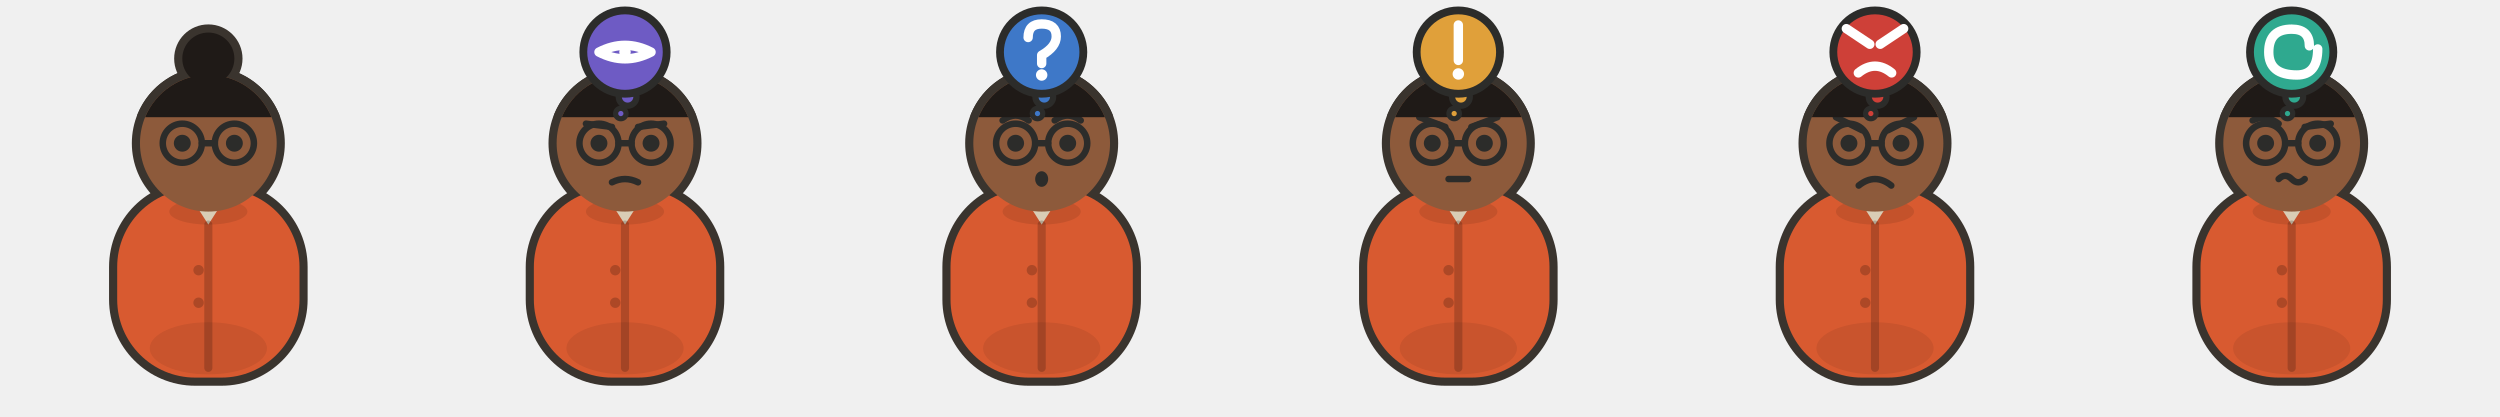
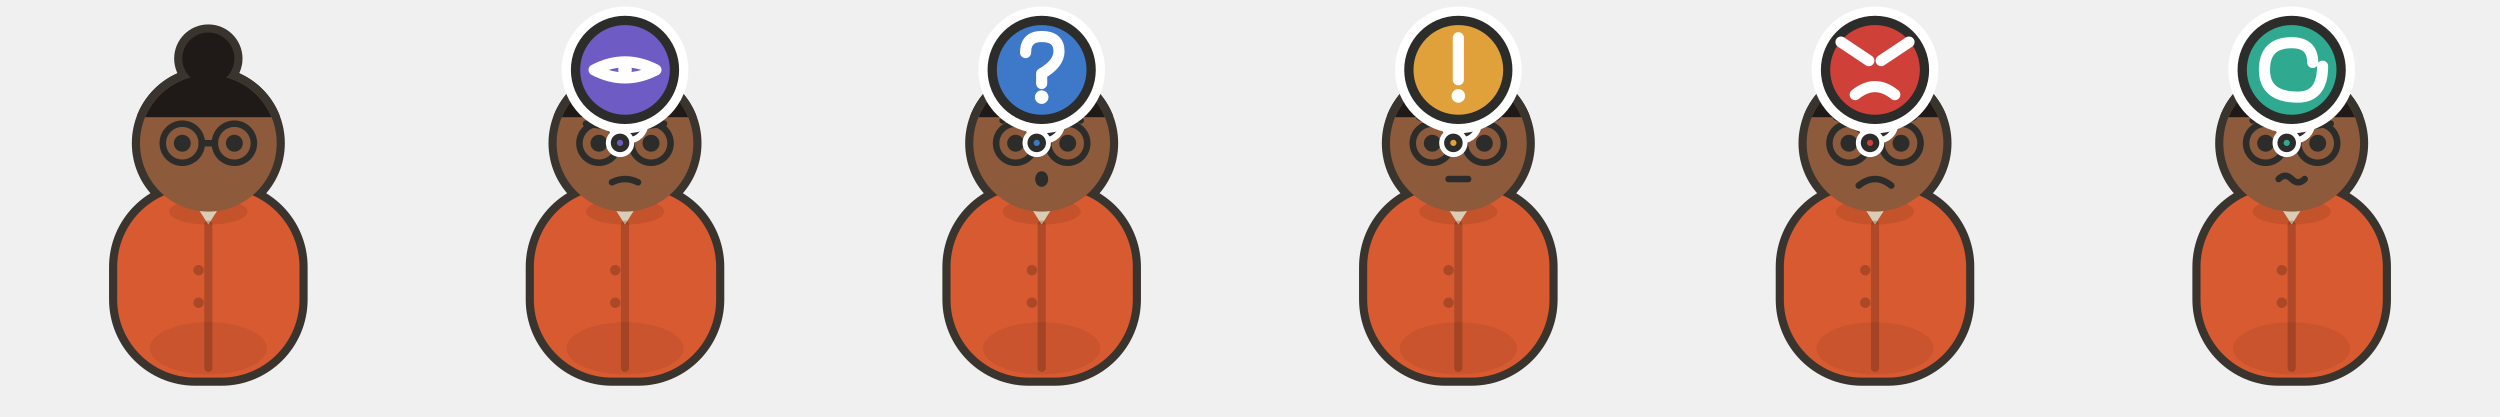
<svg xmlns="http://www.w3.org/2000/svg" viewBox="0 0 768 128" width="768" height="128">
  <g transform="translate(0 0)">
    <path d="M 48 113 a 16 4.5 0 1 0 32 0 a 16 4.5 0 1 0 -32 0 Z" fill="#000000" opacity="0.12" />
    <g transform="translate(64 0) scale(1 1) translate(-64 0)">
      <g transform="translate(64 87)">
        <path d="M -4 -29 h 8 a 24 24 0 0 1 24 24 v 10 a 24 24 0 0 1 -24 24 h -8 a 24 24 0 0 1 -24 -24 v -10 a 24 24 0 0 1 24 -24 Z" fill="#3A342E" stroke="#3A342E" stroke-width="5" stroke-linejoin="round" stroke-linecap="round" />
      </g>
    </g>
    <g transform="translate(64 58) scale(1) translate(-64 -58)">
      <g transform="translate(64 44)">
        <path d="M -21 0 a 21 21 0 1 0 42 0 a 21 21 0 1 0 -42 0 Z" fill="#3A342E" stroke="#3A342E" stroke-width="5" stroke-linejoin="round" stroke-linecap="round" />
      </g>
      <g transform="translate(64 44)">
        <path d="M -19.416 -8 A 21 21 0 0 1 19.416 -8 Z" fill="#3A342E" stroke="#3A342E" stroke-width="5" stroke-linejoin="round" stroke-linecap="round" />
        <path d="M -8 -26 a 8 8 0 1 0 16 0 a 8 8 0 1 0 -16 0 Z" fill="#3A342E" stroke="#3A342E" stroke-width="5" stroke-linejoin="round" stroke-linecap="round" />
      </g>
    </g>
    <g transform="translate(64 0) scale(1 1) translate(-64 0)">
      <g transform="translate(64 87)">
        <path d="M -4 -29 h 8 a 24 24 0 0 1 24 24 v 10 a 24 24 0 0 1 -24 24 h -8 a 24 24 0 0 1 -24 -24 v -10 a 24 24 0 0 1 24 -24 Z" fill="#D85A30" />
        <path d="M -18 20 a 18 8 0 1 0 36 0 a 18 8 0 1 0 -36 0 Z" fill="#00000012" />
      </g>
      <g transform="translate(64 87)">
        <path d="M -7 -29 L 0 -18 L 7 -29 Z" fill="#F0E2C8" />
        <path d="M 0 -18 L 0 26" fill="none" stroke="#00000030" stroke-width="2.5" stroke-linecap="round" stroke-linejoin="round" />
        <path d="M -4.6 -4 a 1.6 1.6 0 1 0 3.2 0 a 1.6 1.6 0 1 0 -3.2 0 Z" fill="#00000033" />
        <path d="M -4.6 6 a 1.6 1.6 0 1 0 3.2 0 a 1.6 1.6 0 1 0 -3.2 0 Z" fill="#00000033" />
      </g>
      <g transform="translate(64 87)">
        <path d="M -12 -22 a 12 4 0 1 0 24 0 a 12 4 0 1 0 -24 0 Z" fill="#00000018" />
      </g>
    </g>
    <g transform="translate(64 58) scale(1) translate(-64 -58)">
      <g transform="translate(64 44)">
        <path d="M -21 0 a 21 21 0 1 0 42 0 a 21 21 0 1 0 -42 0 Z" fill="#8D5A3B" />
        <path d="M -10.6 0 a 2.6 2.6 0 1 0 5.2 0 a 2.6 2.6 0 1 0 -5.2 0 Z" fill="#2C2C2A" />
        <path d="M 5.4 0 a 2.6 2.6 0 1 0 5.2 0 a 2.6 2.6 0 1 0 -5.2 0 Z" fill="#2C2C2A" />
      </g>
      <g transform="translate(64 44)">
        <path d="M -19.416 -8 A 21 21 0 0 1 19.416 -8 Z" fill="#1F1A17" />
        <path d="M -8 -26 a 8 8 0 1 0 16 0 a 8 8 0 1 0 -16 0 Z" fill="#1F1A17" />
      </g>
      <g transform="translate(64 44)">
        <path d="M -14 0 a 6 6 0 1 0 12 0 a 6 6 0 1 0 -12 0 Z" fill="none" stroke="#2C2C2A" stroke-width="2" stroke-linecap="round" stroke-linejoin="round" />
        <path d="M 2 0 a 6 6 0 1 0 12 0 a 6 6 0 1 0 -12 0 Z" fill="none" stroke="#2C2C2A" stroke-width="2" stroke-linecap="round" stroke-linejoin="round" />
        <path d="M -2 0 L 2 0" fill="none" stroke="#2C2C2A" stroke-width="2" stroke-linecap="round" stroke-linejoin="round" />
      </g>
    </g>
  </g>
  <g transform="translate(128 0)">
    <path d="M 48 113 a 16 4.5 0 1 0 32 0 a 16 4.5 0 1 0 -32 0 Z" fill="#000000" opacity="0.12" />
    <g transform="translate(64 0) scale(1 1) translate(-64 0)">
      <g transform="translate(64 87)">
        <path d="M -4 -29 h 8 a 24 24 0 0 1 24 24 v 10 a 24 24 0 0 1 -24 24 h -8 a 24 24 0 0 1 -24 -24 v -10 a 24 24 0 0 1 24 -24 Z" fill="#3A342E" stroke="#3A342E" stroke-width="5" stroke-linejoin="round" stroke-linecap="round" />
      </g>
    </g>
    <g transform="translate(64 58) scale(1) translate(-64 -58)">
      <g transform="translate(64 44)">
        <path d="M -21 0 a 21 21 0 1 0 42 0 a 21 21 0 1 0 -42 0 Z" fill="#3A342E" stroke="#3A342E" stroke-width="5" stroke-linejoin="round" stroke-linecap="round" />
      </g>
      <g transform="translate(64 44)">
        <path d="M -19.416 -8 A 21 21 0 0 1 19.416 -8 Z" fill="#3A342E" stroke="#3A342E" stroke-width="5" stroke-linejoin="round" stroke-linecap="round" />
        <path d="M -8 -26 a 8 8 0 1 0 16 0 a 8 8 0 1 0 -16 0 Z" fill="#3A342E" stroke="#3A342E" stroke-width="5" stroke-linejoin="round" stroke-linecap="round" />
      </g>
    </g>
    <g transform="translate(64 0) scale(1 1) translate(-64 0)">
      <g transform="translate(64 87)">
        <path d="M -4 -29 h 8 a 24 24 0 0 1 24 24 v 10 a 24 24 0 0 1 -24 24 h -8 a 24 24 0 0 1 -24 -24 v -10 a 24 24 0 0 1 24 -24 Z" fill="#D85A30" />
        <path d="M -18 20 a 18 8 0 1 0 36 0 a 18 8 0 1 0 -36 0 Z" fill="#00000012" />
      </g>
      <g transform="translate(64 87)">
        <path d="M -7 -29 L 0 -18 L 7 -29 Z" fill="#F0E2C8" />
        <path d="M 0 -18 L 0 26" fill="none" stroke="#00000030" stroke-width="2.5" stroke-linecap="round" stroke-linejoin="round" />
        <path d="M -4.6 -4 a 1.6 1.6 0 1 0 3.2 0 a 1.6 1.6 0 1 0 -3.2 0 Z" fill="#00000033" />
        <path d="M -4.6 6 a 1.6 1.6 0 1 0 3.2 0 a 1.6 1.6 0 1 0 -3.2 0 Z" fill="#00000033" />
      </g>
      <g transform="translate(64 87)">
        <path d="M -12 -22 a 12 4 0 1 0 24 0 a 12 4 0 1 0 -24 0 Z" fill="#00000018" />
      </g>
    </g>
    <g transform="translate(64 58) scale(1) translate(-64 -58)">
      <g transform="translate(64 44)">
        <path d="M -21 0 a 21 21 0 1 0 42 0 a 21 21 0 1 0 -42 0 Z" fill="#8D5A3B" />
        <path d="M -10.6 0 a 2.6 2.6 0 1 0 5.2 0 a 2.6 2.6 0 1 0 -5.2 0 Z" fill="#2C2C2A" />
        <path d="M 5.4 0 a 2.6 2.6 0 1 0 5.2 0 a 2.6 2.6 0 1 0 -5.2 0 Z" fill="#2C2C2A" />
      </g>
      <g transform="translate(64 44)">
        <path d="M -12 -6 L -4 -5" fill="none" stroke="#2C2C2A" stroke-width="2" stroke-linecap="round" stroke-linejoin="round" />
        <path d="M 4 -5 L 12 -6" fill="none" stroke="#2C2C2A" stroke-width="2" stroke-linecap="round" stroke-linejoin="round" />
        <path d="M -4 12 Q 0 10 4 12" fill="none" stroke="#2C2C2A" stroke-width="2" stroke-linecap="round" stroke-linejoin="round" />
      </g>
      <g transform="translate(64 44)">
        <path d="M -19.416 -8 A 21 21 0 0 1 19.416 -8 Z" fill="#1F1A17" />
        <path d="M -8 -26 a 8 8 0 1 0 16 0 a 8 8 0 1 0 -16 0 Z" fill="#1F1A17" />
      </g>
      <g transform="translate(64 44)">
        <path d="M -14 0 a 6 6 0 1 0 12 0 a 6 6 0 1 0 -12 0 Z" fill="none" stroke="#2C2C2A" stroke-width="2" stroke-linecap="round" stroke-linejoin="round" />
        <path d="M 2 0 a 6 6 0 1 0 12 0 a 6 6 0 1 0 -12 0 Z" fill="none" stroke="#2C2C2A" stroke-width="2" stroke-linecap="round" stroke-linejoin="round" />
        <path d="M -2 0 L 2 0" fill="none" stroke="#2C2C2A" stroke-width="2" stroke-linecap="round" stroke-linejoin="round" />
      </g>
    </g>
-     <g transform="translate(64 16) scale(1.6)">
-       <path d="M -1.2 8.6 a 1.7 1.7 0 1 0 3.4 0 a 1.7 1.7 0 1 0 -3.4 0 Z" fill="#6E5BC4" stroke="#2C2C2A" stroke-width="1.2" />
-       <path d="M -1.8 11.8 a 1 1 0 1 0 2 0 a 1 1 0 1 0 -2 0 Z" fill="#6E5BC4" stroke="#2C2C2A" stroke-width="1" />
+     <g transform="translate(64 21.475) scale(1.9)">
+       <path d="M -1.2 8.6 a 1.7 1.7 0 1 0 3.4 0 a 1.7 1.7 0 1 0 -3.4 0 Z" fill="none" stroke="#FFFFFF" stroke-width="3.2" stroke-linejoin="round" />
+       <path d="M -1.2 8.6 a 1.7 1.7 0 1 0 3.4 0 a 1.7 1.7 0 1 0 -3.4 0 Z" fill="#6E5BC4" stroke="#2C2C2A" stroke-width="1.2" stroke-linejoin="round" />
+       <path d="M -1.8 11.8 a 1 1 0 1 0 2 0 a 1 1 0 1 0 -2 0 Z" fill="none" stroke="#FFFFFF" stroke-width="2.6" stroke-linejoin="round" />
+       <path d="M -1.8 11.8 a 1 1 0 1 0 2 0 a 1 1 0 1 0 -2 0 Z" fill="#6E5BC4" stroke="#2C2C2A" stroke-width="1" stroke-linejoin="round" />
+       <path d="M -8 0 a 8 8 0 1 0 16 0 a 8 8 0 1 0 -16 0 Z" fill="none" stroke="#FFFFFF" stroke-width="4.5" stroke-linejoin="round" />
      <path d="M -8 0 a 8 8 0 1 0 16 0 a 8 8 0 1 0 -16 0 Z" fill="#6E5BC4" stroke="#2C2C2A" stroke-width="1.5" stroke-linejoin="round" />
      <path d="M -5 0 Q 0 -2.6 5 0 Q 0 2.6 -5 0 Z" fill="none" stroke="#FFFFFF" stroke-width="1.8" stroke-linecap="round" stroke-linejoin="round" />
      <path d="M -1.1 0 a 1.1 1.1 0 1 0 2.2 0 a 1.1 1.1 0 1 0 -2.2 0 Z" fill="#FFFFFF" />
    </g>
  </g>
  <g transform="translate(256 0)">
    <path d="M 48 113 a 16 4.5 0 1 0 32 0 a 16 4.5 0 1 0 -32 0 Z" fill="#000000" opacity="0.12" />
    <g transform="translate(64 0) scale(1 1) translate(-64 0)">
      <g transform="translate(64 87)">
        <path d="M -4 -29 h 8 a 24 24 0 0 1 24 24 v 10 a 24 24 0 0 1 -24 24 h -8 a 24 24 0 0 1 -24 -24 v -10 a 24 24 0 0 1 24 -24 Z" fill="#3A342E" stroke="#3A342E" stroke-width="5" stroke-linejoin="round" stroke-linecap="round" />
      </g>
    </g>
    <g transform="translate(64 58) scale(1) translate(-64 -58)">
      <g transform="translate(64 44)">
        <path d="M -21 0 a 21 21 0 1 0 42 0 a 21 21 0 1 0 -42 0 Z" fill="#3A342E" stroke="#3A342E" stroke-width="5" stroke-linejoin="round" stroke-linecap="round" />
      </g>
      <g transform="translate(64 44)">
        <path d="M -19.416 -8 A 21 21 0 0 1 19.416 -8 Z" fill="#3A342E" stroke="#3A342E" stroke-width="5" stroke-linejoin="round" stroke-linecap="round" />
        <path d="M -8 -26 a 8 8 0 1 0 16 0 a 8 8 0 1 0 -16 0 Z" fill="#3A342E" stroke="#3A342E" stroke-width="5" stroke-linejoin="round" stroke-linecap="round" />
      </g>
    </g>
    <g transform="translate(64 0) scale(1 1) translate(-64 0)">
      <g transform="translate(64 87)">
        <path d="M -4 -29 h 8 a 24 24 0 0 1 24 24 v 10 a 24 24 0 0 1 -24 24 h -8 a 24 24 0 0 1 -24 -24 v -10 a 24 24 0 0 1 24 -24 Z" fill="#D85A30" />
        <path d="M -18 20 a 18 8 0 1 0 36 0 a 18 8 0 1 0 -36 0 Z" fill="#00000012" />
      </g>
      <g transform="translate(64 87)">
        <path d="M -7 -29 L 0 -18 L 7 -29 Z" fill="#F0E2C8" />
        <path d="M 0 -18 L 0 26" fill="none" stroke="#00000030" stroke-width="2.5" stroke-linecap="round" stroke-linejoin="round" />
        <path d="M -4.6 -4 a 1.6 1.6 0 1 0 3.2 0 a 1.6 1.6 0 1 0 -3.2 0 Z" fill="#00000033" />
        <path d="M -4.6 6 a 1.6 1.6 0 1 0 3.2 0 a 1.6 1.6 0 1 0 -3.2 0 Z" fill="#00000033" />
      </g>
      <g transform="translate(64 87)">
        <path d="M -12 -22 a 12 4 0 1 0 24 0 a 12 4 0 1 0 -24 0 Z" fill="#00000018" />
      </g>
    </g>
    <g transform="translate(64 58) scale(1) translate(-64 -58)">
      <g transform="translate(64 44)">
        <path d="M -21 0 a 21 21 0 1 0 42 0 a 21 21 0 1 0 -42 0 Z" fill="#8D5A3B" />
        <path d="M -10.6 0 a 2.6 2.6 0 1 0 5.2 0 a 2.6 2.6 0 1 0 -5.2 0 Z" fill="#2C2C2A" />
        <path d="M 5.4 0 a 2.6 2.6 0 1 0 5.2 0 a 2.6 2.6 0 1 0 -5.2 0 Z" fill="#2C2C2A" />
      </g>
      <g transform="translate(64 44)">
        <path d="M -12 -7 Q -8 -10 -4 -7" fill="none" stroke="#2C2C2A" stroke-width="2" stroke-linecap="round" stroke-linejoin="round" />
        <path d="M 4 -7 Q 8 -10 12 -7" fill="none" stroke="#2C2C2A" stroke-width="2" stroke-linecap="round" stroke-linejoin="round" />
        <path d="M -2 11 a 2 2.4 0 1 0 4 0 a 2 2.4 0 1 0 -4 0 Z" fill="#2C2C2A" />
      </g>
      <g transform="translate(64 44)">
        <path d="M -19.416 -8 A 21 21 0 0 1 19.416 -8 Z" fill="#1F1A17" />
        <path d="M -8 -26 a 8 8 0 1 0 16 0 a 8 8 0 1 0 -16 0 Z" fill="#1F1A17" />
      </g>
      <g transform="translate(64 44)">
        <path d="M -14 0 a 6 6 0 1 0 12 0 a 6 6 0 1 0 -12 0 Z" fill="none" stroke="#2C2C2A" stroke-width="2" stroke-linecap="round" stroke-linejoin="round" />
        <path d="M 2 0 a 6 6 0 1 0 12 0 a 6 6 0 1 0 -12 0 Z" fill="none" stroke="#2C2C2A" stroke-width="2" stroke-linecap="round" stroke-linejoin="round" />
        <path d="M -2 0 L 2 0" fill="none" stroke="#2C2C2A" stroke-width="2" stroke-linecap="round" stroke-linejoin="round" />
      </g>
    </g>
-     <g transform="translate(64 16) scale(1.6)">
-       <path d="M -1.2 8.6 a 1.7 1.7 0 1 0 3.4 0 a 1.7 1.7 0 1 0 -3.4 0 Z" fill="#3E78C8" stroke="#2C2C2A" stroke-width="1.2" />
-       <path d="M -1.8 11.8 a 1 1 0 1 0 2 0 a 1 1 0 1 0 -2 0 Z" fill="#3E78C8" stroke="#2C2C2A" stroke-width="1" />
+     <g transform="translate(64 21.475) scale(1.9)">
+       <path d="M -1.2 8.6 a 1.7 1.7 0 1 0 3.4 0 a 1.7 1.7 0 1 0 -3.4 0 Z" fill="none" stroke="#FFFFFF" stroke-width="3.2" stroke-linejoin="round" />
+       <path d="M -1.2 8.6 a 1.7 1.7 0 1 0 3.4 0 a 1.7 1.7 0 1 0 -3.4 0 Z" fill="#3E78C8" stroke="#2C2C2A" stroke-width="1.2" stroke-linejoin="round" />
+       <path d="M -1.8 11.8 a 1 1 0 1 0 2 0 a 1 1 0 1 0 -2 0 Z" fill="none" stroke="#FFFFFF" stroke-width="2.6" stroke-linejoin="round" />
+       <path d="M -1.8 11.8 a 1 1 0 1 0 2 0 a 1 1 0 1 0 -2 0 Z" fill="#3E78C8" stroke="#2C2C2A" stroke-width="1" stroke-linejoin="round" />
+       <path d="M -8 0 a 8 8 0 1 0 16 0 a 8 8 0 1 0 -16 0 Z" fill="none" stroke="#FFFFFF" stroke-width="4.5" stroke-linejoin="round" />
      <path d="M -8 0 a 8 8 0 1 0 16 0 a 8 8 0 1 0 -16 0 Z" fill="#3E78C8" stroke="#2C2C2A" stroke-width="1.5" stroke-linejoin="round" />
      <path d="M -2.6 -2.8 Q -2.6 -5.4 0 -5.4 Q 2.8 -5.4 2.8 -3 Q 2.8 -1 0 0.6 L 0 2.2" fill="none" stroke="#FFFFFF" stroke-width="1.8" stroke-linecap="round" stroke-linejoin="round" />
      <path d="M -1.1 4.4 a 1.1 1.1 0 1 0 2.2 0 a 1.1 1.1 0 1 0 -2.2 0 Z" fill="#FFFFFF" />
    </g>
  </g>
  <g transform="translate(384 0)">
    <path d="M 48 113 a 16 4.5 0 1 0 32 0 a 16 4.5 0 1 0 -32 0 Z" fill="#000000" opacity="0.12" />
    <g transform="translate(64 0) scale(1 1) translate(-64 0)">
      <g transform="translate(64 87)">
        <path d="M -4 -29 h 8 a 24 24 0 0 1 24 24 v 10 a 24 24 0 0 1 -24 24 h -8 a 24 24 0 0 1 -24 -24 v -10 a 24 24 0 0 1 24 -24 Z" fill="#3A342E" stroke="#3A342E" stroke-width="5" stroke-linejoin="round" stroke-linecap="round" />
      </g>
    </g>
    <g transform="translate(64 58) scale(1) translate(-64 -58)">
      <g transform="translate(64 44)">
        <path d="M -21 0 a 21 21 0 1 0 42 0 a 21 21 0 1 0 -42 0 Z" fill="#3A342E" stroke="#3A342E" stroke-width="5" stroke-linejoin="round" stroke-linecap="round" />
      </g>
      <g transform="translate(64 44)">
        <path d="M -19.416 -8 A 21 21 0 0 1 19.416 -8 Z" fill="#3A342E" stroke="#3A342E" stroke-width="5" stroke-linejoin="round" stroke-linecap="round" />
        <path d="M -8 -26 a 8 8 0 1 0 16 0 a 8 8 0 1 0 -16 0 Z" fill="#3A342E" stroke="#3A342E" stroke-width="5" stroke-linejoin="round" stroke-linecap="round" />
      </g>
    </g>
    <g transform="translate(64 0) scale(1 1) translate(-64 0)">
      <g transform="translate(64 87)">
        <path d="M -4 -29 h 8 a 24 24 0 0 1 24 24 v 10 a 24 24 0 0 1 -24 24 h -8 a 24 24 0 0 1 -24 -24 v -10 a 24 24 0 0 1 24 -24 Z" fill="#D85A30" />
        <path d="M -18 20 a 18 8 0 1 0 36 0 a 18 8 0 1 0 -36 0 Z" fill="#00000012" />
      </g>
      <g transform="translate(64 87)">
        <path d="M -7 -29 L 0 -18 L 7 -29 Z" fill="#F0E2C8" />
        <path d="M 0 -18 L 0 26" fill="none" stroke="#00000030" stroke-width="2.5" stroke-linecap="round" stroke-linejoin="round" />
        <path d="M -4.6 -4 a 1.6 1.6 0 1 0 3.2 0 a 1.6 1.6 0 1 0 -3.2 0 Z" fill="#00000033" />
        <path d="M -4.6 6 a 1.6 1.6 0 1 0 3.2 0 a 1.6 1.6 0 1 0 -3.2 0 Z" fill="#00000033" />
      </g>
      <g transform="translate(64 87)">
        <path d="M -12 -22 a 12 4 0 1 0 24 0 a 12 4 0 1 0 -24 0 Z" fill="#00000018" />
      </g>
    </g>
    <g transform="translate(64 58) scale(1) translate(-64 -58)">
      <g transform="translate(64 44)">
        <path d="M -21 0 a 21 21 0 1 0 42 0 a 21 21 0 1 0 -42 0 Z" fill="#8D5A3B" />
        <path d="M -10.6 0 a 2.6 2.6 0 1 0 5.2 0 a 2.6 2.6 0 1 0 -5.2 0 Z" fill="#2C2C2A" />
        <path d="M 5.4 0 a 2.6 2.6 0 1 0 5.2 0 a 2.6 2.6 0 1 0 -5.2 0 Z" fill="#2C2C2A" />
      </g>
      <g transform="translate(64 44)">
        <path d="M -12 -8 L -4 -5" fill="none" stroke="#2C2C2A" stroke-width="2" stroke-linecap="round" stroke-linejoin="round" />
        <path d="M 4 -5 L 12 -8" fill="none" stroke="#2C2C2A" stroke-width="2" stroke-linecap="round" stroke-linejoin="round" />
        <path d="M -3 11 L 3 11" fill="none" stroke="#2C2C2A" stroke-width="2" stroke-linecap="round" stroke-linejoin="round" />
      </g>
      <g transform="translate(64 44)">
        <path d="M -19.416 -8 A 21 21 0 0 1 19.416 -8 Z" fill="#1F1A17" />
        <path d="M -8 -26 a 8 8 0 1 0 16 0 a 8 8 0 1 0 -16 0 Z" fill="#1F1A17" />
      </g>
      <g transform="translate(64 44)">
        <path d="M -14 0 a 6 6 0 1 0 12 0 a 6 6 0 1 0 -12 0 Z" fill="none" stroke="#2C2C2A" stroke-width="2" stroke-linecap="round" stroke-linejoin="round" />
        <path d="M 2 0 a 6 6 0 1 0 12 0 a 6 6 0 1 0 -12 0 Z" fill="none" stroke="#2C2C2A" stroke-width="2" stroke-linecap="round" stroke-linejoin="round" />
        <path d="M -2 0 L 2 0" fill="none" stroke="#2C2C2A" stroke-width="2" stroke-linecap="round" stroke-linejoin="round" />
      </g>
    </g>
-     <g transform="translate(64 16) scale(1.6)">
-       <path d="M -1.2 8.6 a 1.7 1.7 0 1 0 3.4 0 a 1.7 1.7 0 1 0 -3.4 0 Z" fill="#E0A03A" stroke="#2C2C2A" stroke-width="1.2" />
-       <path d="M -1.8 11.8 a 1 1 0 1 0 2 0 a 1 1 0 1 0 -2 0 Z" fill="#E0A03A" stroke="#2C2C2A" stroke-width="1" />
+     <g transform="translate(64 21.475) scale(1.9)">
+       <path d="M -1.2 8.6 a 1.7 1.7 0 1 0 3.4 0 a 1.7 1.7 0 1 0 -3.4 0 Z" fill="none" stroke="#FFFFFF" stroke-width="3.2" stroke-linejoin="round" />
+       <path d="M -1.2 8.6 a 1.7 1.7 0 1 0 3.4 0 a 1.7 1.7 0 1 0 -3.4 0 Z" fill="#E0A03A" stroke="#2C2C2A" stroke-width="1.2" stroke-linejoin="round" />
+       <path d="M -1.8 11.8 a 1 1 0 1 0 2 0 a 1 1 0 1 0 -2 0 Z" fill="none" stroke="#FFFFFF" stroke-width="2.6" stroke-linejoin="round" />
+       <path d="M -1.8 11.8 a 1 1 0 1 0 2 0 a 1 1 0 1 0 -2 0 Z" fill="#E0A03A" stroke="#2C2C2A" stroke-width="1" stroke-linejoin="round" />
+       <path d="M -8 0 a 8 8 0 1 0 16 0 a 8 8 0 1 0 -16 0 Z" fill="none" stroke="#FFFFFF" stroke-width="4.5" stroke-linejoin="round" />
      <path d="M -8 0 a 8 8 0 1 0 16 0 a 8 8 0 1 0 -16 0 Z" fill="#E0A03A" stroke="#2C2C2A" stroke-width="1.5" stroke-linejoin="round" />
      <path d="M 0 -5.2 L 0 1.6" fill="none" stroke="#FFFFFF" stroke-width="1.8" stroke-linecap="round" stroke-linejoin="round" />
      <path d="M -1.1 4.2 a 1.1 1.1 0 1 0 2.2 0 a 1.1 1.1 0 1 0 -2.2 0 Z" fill="#FFFFFF" />
    </g>
  </g>
  <g transform="translate(512 0)">
    <path d="M 48 113 a 16 4.5 0 1 0 32 0 a 16 4.5 0 1 0 -32 0 Z" fill="#000000" opacity="0.12" />
    <g transform="translate(64 0) scale(1 1) translate(-64 0)">
      <g transform="translate(64 87)">
        <path d="M -4 -29 h 8 a 24 24 0 0 1 24 24 v 10 a 24 24 0 0 1 -24 24 h -8 a 24 24 0 0 1 -24 -24 v -10 a 24 24 0 0 1 24 -24 Z" fill="#3A342E" stroke="#3A342E" stroke-width="5" stroke-linejoin="round" stroke-linecap="round" />
      </g>
    </g>
    <g transform="translate(64 58) scale(1) translate(-64 -58)">
      <g transform="translate(64 44)">
        <path d="M -21 0 a 21 21 0 1 0 42 0 a 21 21 0 1 0 -42 0 Z" fill="#3A342E" stroke="#3A342E" stroke-width="5" stroke-linejoin="round" stroke-linecap="round" />
      </g>
      <g transform="translate(64 44)">
        <path d="M -19.416 -8 A 21 21 0 0 1 19.416 -8 Z" fill="#3A342E" stroke="#3A342E" stroke-width="5" stroke-linejoin="round" stroke-linecap="round" />
        <path d="M -8 -26 a 8 8 0 1 0 16 0 a 8 8 0 1 0 -16 0 Z" fill="#3A342E" stroke="#3A342E" stroke-width="5" stroke-linejoin="round" stroke-linecap="round" />
      </g>
    </g>
    <g transform="translate(64 0) scale(1 1) translate(-64 0)">
      <g transform="translate(64 87)">
        <path d="M -4 -29 h 8 a 24 24 0 0 1 24 24 v 10 a 24 24 0 0 1 -24 24 h -8 a 24 24 0 0 1 -24 -24 v -10 a 24 24 0 0 1 24 -24 Z" fill="#D85A30" />
        <path d="M -18 20 a 18 8 0 1 0 36 0 a 18 8 0 1 0 -36 0 Z" fill="#00000012" />
      </g>
      <g transform="translate(64 87)">
        <path d="M -7 -29 L 0 -18 L 7 -29 Z" fill="#F0E2C8" />
        <path d="M 0 -18 L 0 26" fill="none" stroke="#00000030" stroke-width="2.5" stroke-linecap="round" stroke-linejoin="round" />
        <path d="M -4.6 -4 a 1.6 1.6 0 1 0 3.2 0 a 1.6 1.6 0 1 0 -3.2 0 Z" fill="#00000033" />
        <path d="M -4.6 6 a 1.6 1.6 0 1 0 3.2 0 a 1.6 1.6 0 1 0 -3.2 0 Z" fill="#00000033" />
      </g>
      <g transform="translate(64 87)">
        <path d="M -12 -22 a 12 4 0 1 0 24 0 a 12 4 0 1 0 -24 0 Z" fill="#00000018" />
      </g>
    </g>
    <g transform="translate(64 58) scale(1) translate(-64 -58)">
      <g transform="translate(64 44)">
        <path d="M -21 0 a 21 21 0 1 0 42 0 a 21 21 0 1 0 -42 0 Z" fill="#8D5A3B" />
        <path d="M -10.6 0 a 2.6 2.6 0 1 0 5.2 0 a 2.6 2.6 0 1 0 -5.2 0 Z" fill="#2C2C2A" />
        <path d="M 5.4 0 a 2.6 2.6 0 1 0 5.2 0 a 2.6 2.6 0 1 0 -5.2 0 Z" fill="#2C2C2A" />
      </g>
      <g transform="translate(64 44)">
        <path d="M -12 -8 L -4 -4" fill="none" stroke="#2C2C2A" stroke-width="2" stroke-linecap="round" stroke-linejoin="round" />
        <path d="M 4 -4 L 12 -8" fill="none" stroke="#2C2C2A" stroke-width="2" stroke-linecap="round" stroke-linejoin="round" />
        <path d="M -5 13 Q 0 9 5 13" fill="none" stroke="#2C2C2A" stroke-width="2" stroke-linecap="round" stroke-linejoin="round" />
      </g>
      <g transform="translate(64 44)">
        <path d="M -19.416 -8 A 21 21 0 0 1 19.416 -8 Z" fill="#1F1A17" />
        <path d="M -8 -26 a 8 8 0 1 0 16 0 a 8 8 0 1 0 -16 0 Z" fill="#1F1A17" />
      </g>
      <g transform="translate(64 44)">
        <path d="M -14 0 a 6 6 0 1 0 12 0 a 6 6 0 1 0 -12 0 Z" fill="none" stroke="#2C2C2A" stroke-width="2" stroke-linecap="round" stroke-linejoin="round" />
        <path d="M 2 0 a 6 6 0 1 0 12 0 a 6 6 0 1 0 -12 0 Z" fill="none" stroke="#2C2C2A" stroke-width="2" stroke-linecap="round" stroke-linejoin="round" />
        <path d="M -2 0 L 2 0" fill="none" stroke="#2C2C2A" stroke-width="2" stroke-linecap="round" stroke-linejoin="round" />
      </g>
    </g>
-     <g transform="translate(64 16) scale(1.6)">
-       <path d="M -1.2 8.6 a 1.7 1.7 0 1 0 3.4 0 a 1.7 1.7 0 1 0 -3.4 0 Z" fill="#CE4038" stroke="#2C2C2A" stroke-width="1.2" />
-       <path d="M -1.8 11.8 a 1 1 0 1 0 2 0 a 1 1 0 1 0 -2 0 Z" fill="#CE4038" stroke="#2C2C2A" stroke-width="1" />
+     <g transform="translate(64 21.475) scale(1.9)">
+       <path d="M -1.2 8.6 a 1.7 1.7 0 1 0 3.4 0 a 1.7 1.7 0 1 0 -3.4 0 Z" fill="none" stroke="#FFFFFF" stroke-width="3.2" stroke-linejoin="round" />
+       <path d="M -1.2 8.6 a 1.7 1.7 0 1 0 3.4 0 a 1.7 1.7 0 1 0 -3.4 0 Z" fill="#CE4038" stroke="#2C2C2A" stroke-width="1.2" stroke-linejoin="round" />
+       <path d="M -1.8 11.8 a 1 1 0 1 0 2 0 a 1 1 0 1 0 -2 0 Z" fill="none" stroke="#FFFFFF" stroke-width="2.6" stroke-linejoin="round" />
+       <path d="M -1.8 11.8 a 1 1 0 1 0 2 0 a 1 1 0 1 0 -2 0 Z" fill="#CE4038" stroke="#2C2C2A" stroke-width="1" stroke-linejoin="round" />
+       <path d="M -8 0 a 8 8 0 1 0 16 0 a 8 8 0 1 0 -16 0 Z" fill="none" stroke="#FFFFFF" stroke-width="4.5" stroke-linejoin="round" />
      <path d="M -8 0 a 8 8 0 1 0 16 0 a 8 8 0 1 0 -16 0 Z" fill="#CE4038" stroke="#2C2C2A" stroke-width="1.5" stroke-linejoin="round" />
      <path d="M -5.5 -4.5 L -1 -1.5" fill="none" stroke="#FFFFFF" stroke-width="1.8" stroke-linecap="round" stroke-linejoin="round" />
      <path d="M 5.5 -4.5 L 1 -1.5" fill="none" stroke="#FFFFFF" stroke-width="1.8" stroke-linecap="round" stroke-linejoin="round" />
      <path d="M -3.2 4 Q 0 1.4 3.2 4" fill="none" stroke="#FFFFFF" stroke-width="1.8" stroke-linecap="round" stroke-linejoin="round" />
    </g>
  </g>
  <g transform="translate(640 0)">
    <path d="M 48 113 a 16 4.5 0 1 0 32 0 a 16 4.5 0 1 0 -32 0 Z" fill="#000000" opacity="0.12" />
    <g transform="translate(64 0) scale(1 1) translate(-64 0)">
      <g transform="translate(64 87)">
        <path d="M -4 -29 h 8 a 24 24 0 0 1 24 24 v 10 a 24 24 0 0 1 -24 24 h -8 a 24 24 0 0 1 -24 -24 v -10 a 24 24 0 0 1 24 -24 Z" fill="#3A342E" stroke="#3A342E" stroke-width="5" stroke-linejoin="round" stroke-linecap="round" />
      </g>
    </g>
    <g transform="translate(64 58) scale(1) translate(-64 -58)">
      <g transform="translate(64 44)">
        <path d="M -21 0 a 21 21 0 1 0 42 0 a 21 21 0 1 0 -42 0 Z" fill="#3A342E" stroke="#3A342E" stroke-width="5" stroke-linejoin="round" stroke-linecap="round" />
      </g>
      <g transform="translate(64 44)">
        <path d="M -19.416 -8 A 21 21 0 0 1 19.416 -8 Z" fill="#3A342E" stroke="#3A342E" stroke-width="5" stroke-linejoin="round" stroke-linecap="round" />
        <path d="M -8 -26 a 8 8 0 1 0 16 0 a 8 8 0 1 0 -16 0 Z" fill="#3A342E" stroke="#3A342E" stroke-width="5" stroke-linejoin="round" stroke-linecap="round" />
      </g>
    </g>
    <g transform="translate(64 0) scale(1 1) translate(-64 0)">
      <g transform="translate(64 87)">
        <path d="M -4 -29 h 8 a 24 24 0 0 1 24 24 v 10 a 24 24 0 0 1 -24 24 h -8 a 24 24 0 0 1 -24 -24 v -10 a 24 24 0 0 1 24 -24 Z" fill="#D85A30" />
        <path d="M -18 20 a 18 8 0 1 0 36 0 a 18 8 0 1 0 -36 0 Z" fill="#00000012" />
      </g>
      <g transform="translate(64 87)">
        <path d="M -7 -29 L 0 -18 L 7 -29 Z" fill="#F0E2C8" />
        <path d="M 0 -18 L 0 26" fill="none" stroke="#00000030" stroke-width="2.5" stroke-linecap="round" stroke-linejoin="round" />
        <path d="M -4.6 -4 a 1.6 1.6 0 1 0 3.2 0 a 1.6 1.6 0 1 0 -3.2 0 Z" fill="#00000033" />
        <path d="M -4.6 6 a 1.6 1.6 0 1 0 3.2 0 a 1.6 1.6 0 1 0 -3.2 0 Z" fill="#00000033" />
      </g>
      <g transform="translate(64 87)">
        <path d="M -12 -22 a 12 4 0 1 0 24 0 a 12 4 0 1 0 -24 0 Z" fill="#00000018" />
      </g>
    </g>
    <g transform="translate(64 58) scale(1) translate(-64 -58)">
      <g transform="translate(64 44)">
        <path d="M -21 0 a 21 21 0 1 0 42 0 a 21 21 0 1 0 -42 0 Z" fill="#8D5A3B" />
        <path d="M -10.6 0 a 2.6 2.6 0 1 0 5.2 0 a 2.6 2.6 0 1 0 -5.2 0 Z" fill="#2C2C2A" />
        <path d="M 5.4 0 a 2.6 2.6 0 1 0 5.2 0 a 2.6 2.6 0 1 0 -5.2 0 Z" fill="#2C2C2A" />
      </g>
      <g transform="translate(64 44)">
        <path d="M -12 -7 Q -8 -9 -4 -6" fill="none" stroke="#2C2C2A" stroke-width="2" stroke-linecap="round" stroke-linejoin="round" />
        <path d="M 4 -5 L 12 -6" fill="none" stroke="#2C2C2A" stroke-width="2" stroke-linecap="round" stroke-linejoin="round" />
        <path d="M -4 11 Q -2 9 0 11 Q 2 13 4 11" fill="none" stroke="#2C2C2A" stroke-width="2" stroke-linecap="round" stroke-linejoin="round" />
      </g>
      <g transform="translate(64 44)">
        <path d="M -19.416 -8 A 21 21 0 0 1 19.416 -8 Z" fill="#1F1A17" />
        <path d="M -8 -26 a 8 8 0 1 0 16 0 a 8 8 0 1 0 -16 0 Z" fill="#1F1A17" />
      </g>
      <g transform="translate(64 44)">
        <path d="M -14 0 a 6 6 0 1 0 12 0 a 6 6 0 1 0 -12 0 Z" fill="none" stroke="#2C2C2A" stroke-width="2" stroke-linecap="round" stroke-linejoin="round" />
        <path d="M 2 0 a 6 6 0 1 0 12 0 a 6 6 0 1 0 -12 0 Z" fill="none" stroke="#2C2C2A" stroke-width="2" stroke-linecap="round" stroke-linejoin="round" />
        <path d="M -2 0 L 2 0" fill="none" stroke="#2C2C2A" stroke-width="2" stroke-linecap="round" stroke-linejoin="round" />
      </g>
    </g>
-     <g transform="translate(64 16) scale(1.6)">
-       <path d="M -1.2 8.6 a 1.7 1.7 0 1 0 3.4 0 a 1.7 1.7 0 1 0 -3.4 0 Z" fill="#2FA98F" stroke="#2C2C2A" stroke-width="1.2" />
-       <path d="M -1.8 11.8 a 1 1 0 1 0 2 0 a 1 1 0 1 0 -2 0 Z" fill="#2FA98F" stroke="#2C2C2A" stroke-width="1" />
+     <g transform="translate(64 21.475) scale(1.9)">
+       <path d="M -1.2 8.6 a 1.7 1.7 0 1 0 3.4 0 a 1.7 1.7 0 1 0 -3.4 0 Z" fill="none" stroke="#FFFFFF" stroke-width="3.2" stroke-linejoin="round" />
+       <path d="M -1.2 8.6 a 1.7 1.7 0 1 0 3.4 0 a 1.7 1.7 0 1 0 -3.4 0 Z" fill="#2FA98F" stroke="#2C2C2A" stroke-width="1.2" stroke-linejoin="round" />
+       <path d="M -1.8 11.8 a 1 1 0 1 0 2 0 a 1 1 0 1 0 -2 0 Z" fill="none" stroke="#FFFFFF" stroke-width="2.6" stroke-linejoin="round" />
+       <path d="M -1.8 11.8 a 1 1 0 1 0 2 0 a 1 1 0 1 0 -2 0 Z" fill="#2FA98F" stroke="#2C2C2A" stroke-width="1" stroke-linejoin="round" />
+       <path d="M -8 0 a 8 8 0 1 0 16 0 a 8 8 0 1 0 -16 0 Z" fill="none" stroke="#FFFFFF" stroke-width="4.5" stroke-linejoin="round" />
      <path d="M -8 0 a 8 8 0 1 0 16 0 a 8 8 0 1 0 -16 0 Z" fill="#2FA98F" stroke="#2C2C2A" stroke-width="1.5" stroke-linejoin="round" />
      <path d="M 3.4 -1.2 Q 3.4 -4.4 0 -4.4 Q -4.4 -4.4 -4.4 0 Q -4.4 4.4 1 4.4 Q 5 4.4 5 -0.6" fill="none" stroke="#FFFFFF" stroke-width="1.8" stroke-linecap="round" stroke-linejoin="round" />
    </g>
  </g>
</svg>
